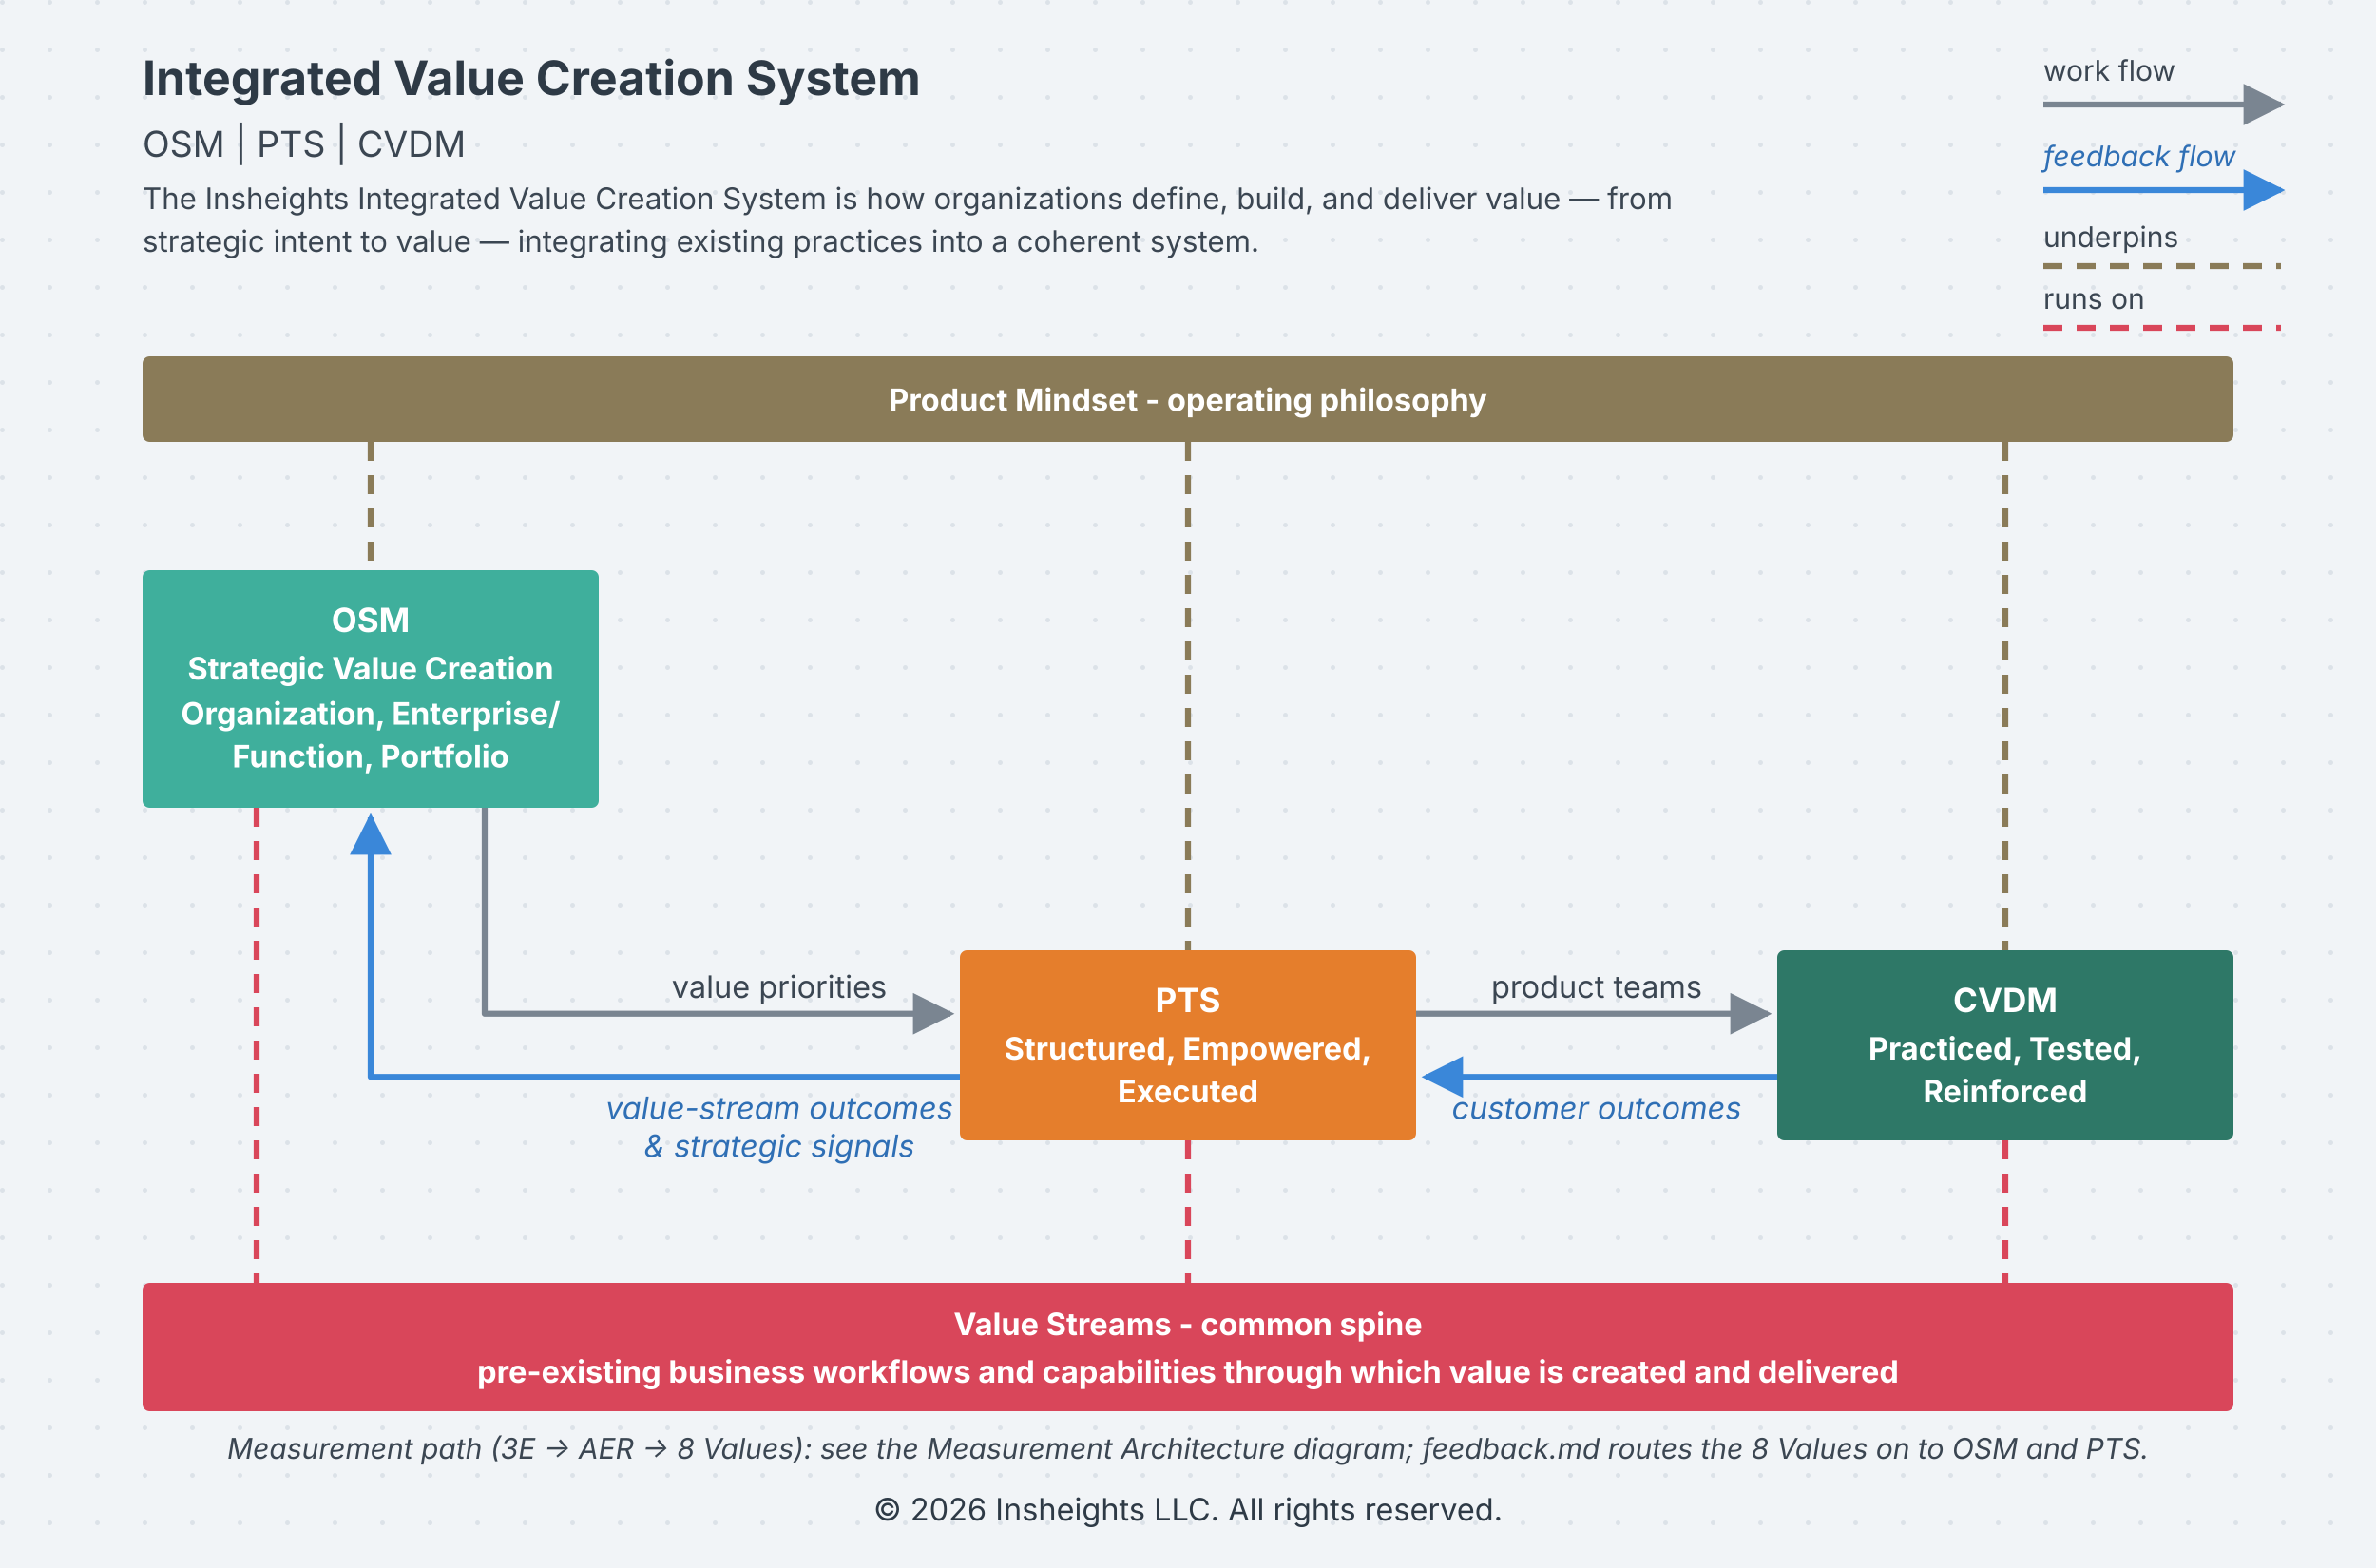
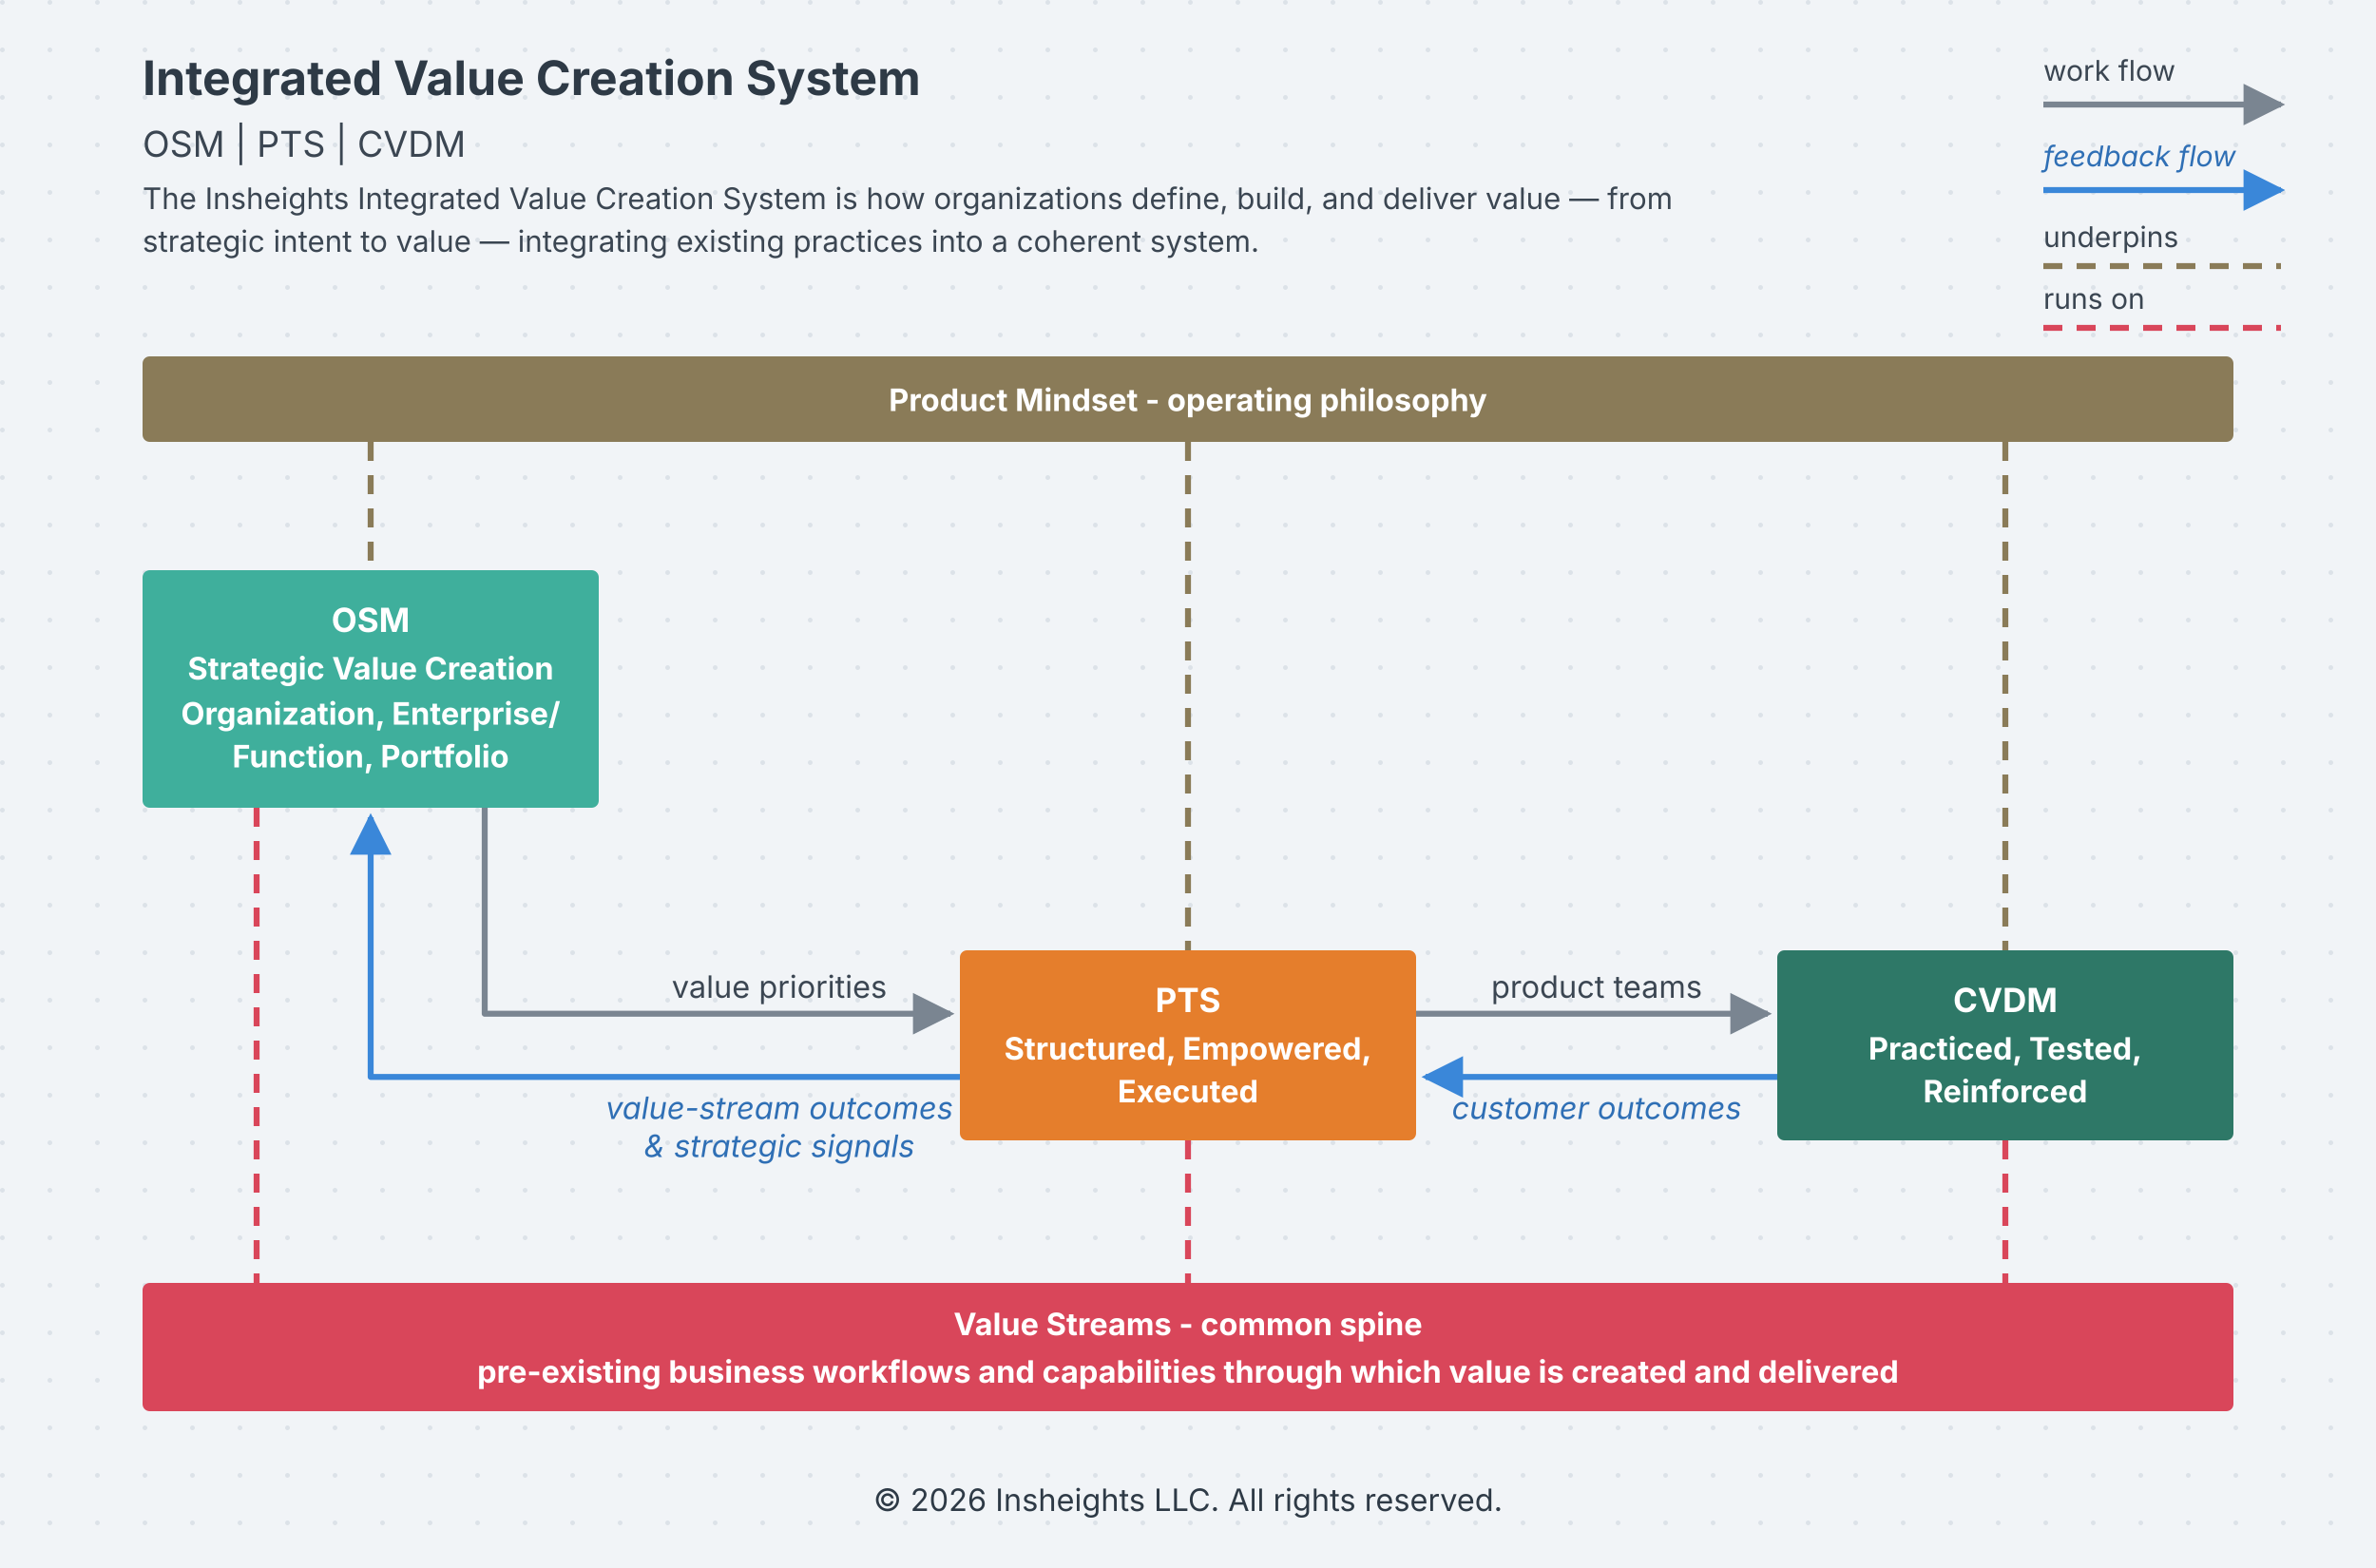
<svg xmlns="http://www.w3.org/2000/svg" width="1000" height="660" viewBox="0 0 1000 660" font-family="Inter, 'Segoe UI', Roboto, Helvetica, Arial, sans-serif">
  <defs>
    <pattern id="dots" width="20" height="20" patternUnits="userSpaceOnUse">
      <circle cx="1" cy="1" r="1" fill="#DCE2E8" />
    </pattern>
    <marker id="ag" viewBox="0 0 10 10" refX="9" refY="5" markerWidth="7" markerHeight="7" orient="auto-start-reverse">
      <path d="M0,0 L10,5 L0,10 z" fill="#7A8591" />
    </marker>
    <marker id="ab" viewBox="0 0 10 10" refX="9" refY="5" markerWidth="7" markerHeight="7" orient="auto-start-reverse">
      <path d="M0,0 L10,5 L0,10 z" fill="#3A87D9" />
    </marker>
    <style>
      .work  { fill: none; stroke: #7A8591; stroke-width: 2.5; stroke-linejoin: round; marker-end: url(#ag); }
      .fb    { fill: none; stroke: #3A87D9; stroke-width: 2.5; stroke-linejoin: round; marker-end: url(#ab); }
      .dg    { fill: none; stroke: #8A7B58; stroke-width: 2.5; stroke-dasharray: 8 6; }
      .dr    { fill: none; stroke: #D9465A; stroke-width: 2.5; stroke-dasharray: 8 6; }
      .lbl   { font-size: 13px; fill: #3B4652; text-anchor: middle; }
      .lblf  { font-size: 13px; fill: #2F6FB5; font-style: italic; text-anchor: middle; }
      .bh    { font-size: 14px; font-weight: 700; fill: #FFFFFF; text-anchor: middle; }
      .bt    { font-size: 13px; font-weight: 700; fill: #FFFFFF; text-anchor: middle; }
    </style>
  </defs>
  <rect width="1000" height="660" fill="#F1F4F7" />
  <rect width="1000" height="660" fill="url(#dots)" />
  <text x="60" y="40" font-size="20" font-weight="700" fill="#2E3A46">Integrated Value Creation System</text>
  <text x="60" y="66" font-size="15" fill="#3B4652">OSM | PTS | CVDM</text>
  <text x="60" y="88" font-size="12.5" fill="#3B4652">The Insheights Integrated Value Creation System is how organizations define, build, and deliver value — from</text>
  <text x="60" y="106" font-size="12.5" fill="#3B4652">strategic intent to value — integrating existing practices into a coherent system.</text>
  <text x="860" y="34" font-size="12" fill="#3B4652">work flow</text>
  <path class="work" d="M860,44 H960" />
  <text x="860" y="70" font-size="12" fill="#2F6FB5" font-style="italic">feedback flow</text>
  <path class="fb" d="M860,80 H960" />
  <text x="860" y="104" font-size="12" fill="#3B4652">underpins</text>
  <path class="dg" d="M860,112 H960" />
  <text x="860" y="130" font-size="12" fill="#3B4652">runs on</text>
  <path class="dr" d="M860,138 H960" />
  <rect x="60" y="150" width="880" height="36" rx="3" fill="#8A7B58" />
  <text class="bt" x="500" y="173">Product Mindset - operating philosophy</text>
  <rect x="60" y="540" width="880" height="54" rx="3" fill="#D9465A" />
  <text class="bt" x="500" y="562">Value Streams - common spine</text>
  <text class="bt" x="500" y="582">pre-existing business workflows and capabilities through which value is created and delivered</text>
  <path class="dg" d="M156,186 V240" />
  <path class="dg" d="M500,186 V400" />
  <path class="dg" d="M844,186 V400" />
  <path class="dr" d="M108,340 V540" />
  <path class="dr" d="M500,480 V540" />
  <path class="dr" d="M844,480 V540" />
  <path class="work" d="M204,340 V426.7 H400" />
  <text class="lbl" x="328" y="420">value priorities</text>
  <path class="fb" d="M404,453.3 H156 V344" />
  <text class="lblf" x="328" y="471">value-stream outcomes</text>
  <text class="lblf" x="328" y="487">&amp; strategic signals</text>
  <path class="work" d="M596,426.7 H744" />
  <text class="lbl" x="672" y="420">product teams</text>
  <path class="fb" d="M748,453.3 H600" />
  <text class="lblf" x="672" y="471">customer outcomes</text>
  <rect x="60" y="240" width="192" height="100" rx="3" fill="#3FAF9C" />
  <text class="bh" x="156" y="266">OSM</text>
  <text class="bt" x="156" y="286">Strategic Value Creation</text>
  <text class="bt" x="156" y="305">Organization, Enterprise/</text>
  <text class="bt" x="156" y="323">Function, Portfolio</text>
  <rect x="404" y="400" width="192" height="80" rx="3" fill="#E57E2C" />
  <text class="bh" x="500" y="426">PTS</text>
  <text class="bt" x="500" y="446">Structured, Empowered,</text>
  <text class="bt" x="500" y="464">Executed</text>
  <rect x="748" y="400" width="192" height="80" rx="3" fill="#2E7867" />
  <text class="bh" x="844" y="426">CVDM</text>
  <text class="bt" x="844" y="446">Practiced, Tested,</text>
  <text class="bt" x="844" y="464">Reinforced</text>
-   <text x="500" y="614" font-size="12" fill="#3B4652" font-style="italic" text-anchor="middle">Measurement path (3E → AER → 8 Values): see the Measurement Architecture diagram; feedback.md routes the 8 Values on to OSM and PTS.</text>
-   <text x="500" y="640" font-size="13" fill="#2E3A46" text-anchor="middle">© 2026 Insheights LLC. All rights reserved.</text>
+   <text x="500" y="636" font-size="13" fill="#2E3A46" text-anchor="middle">© 2026 Insheights LLC. All rights reserved.</text>
</svg>
